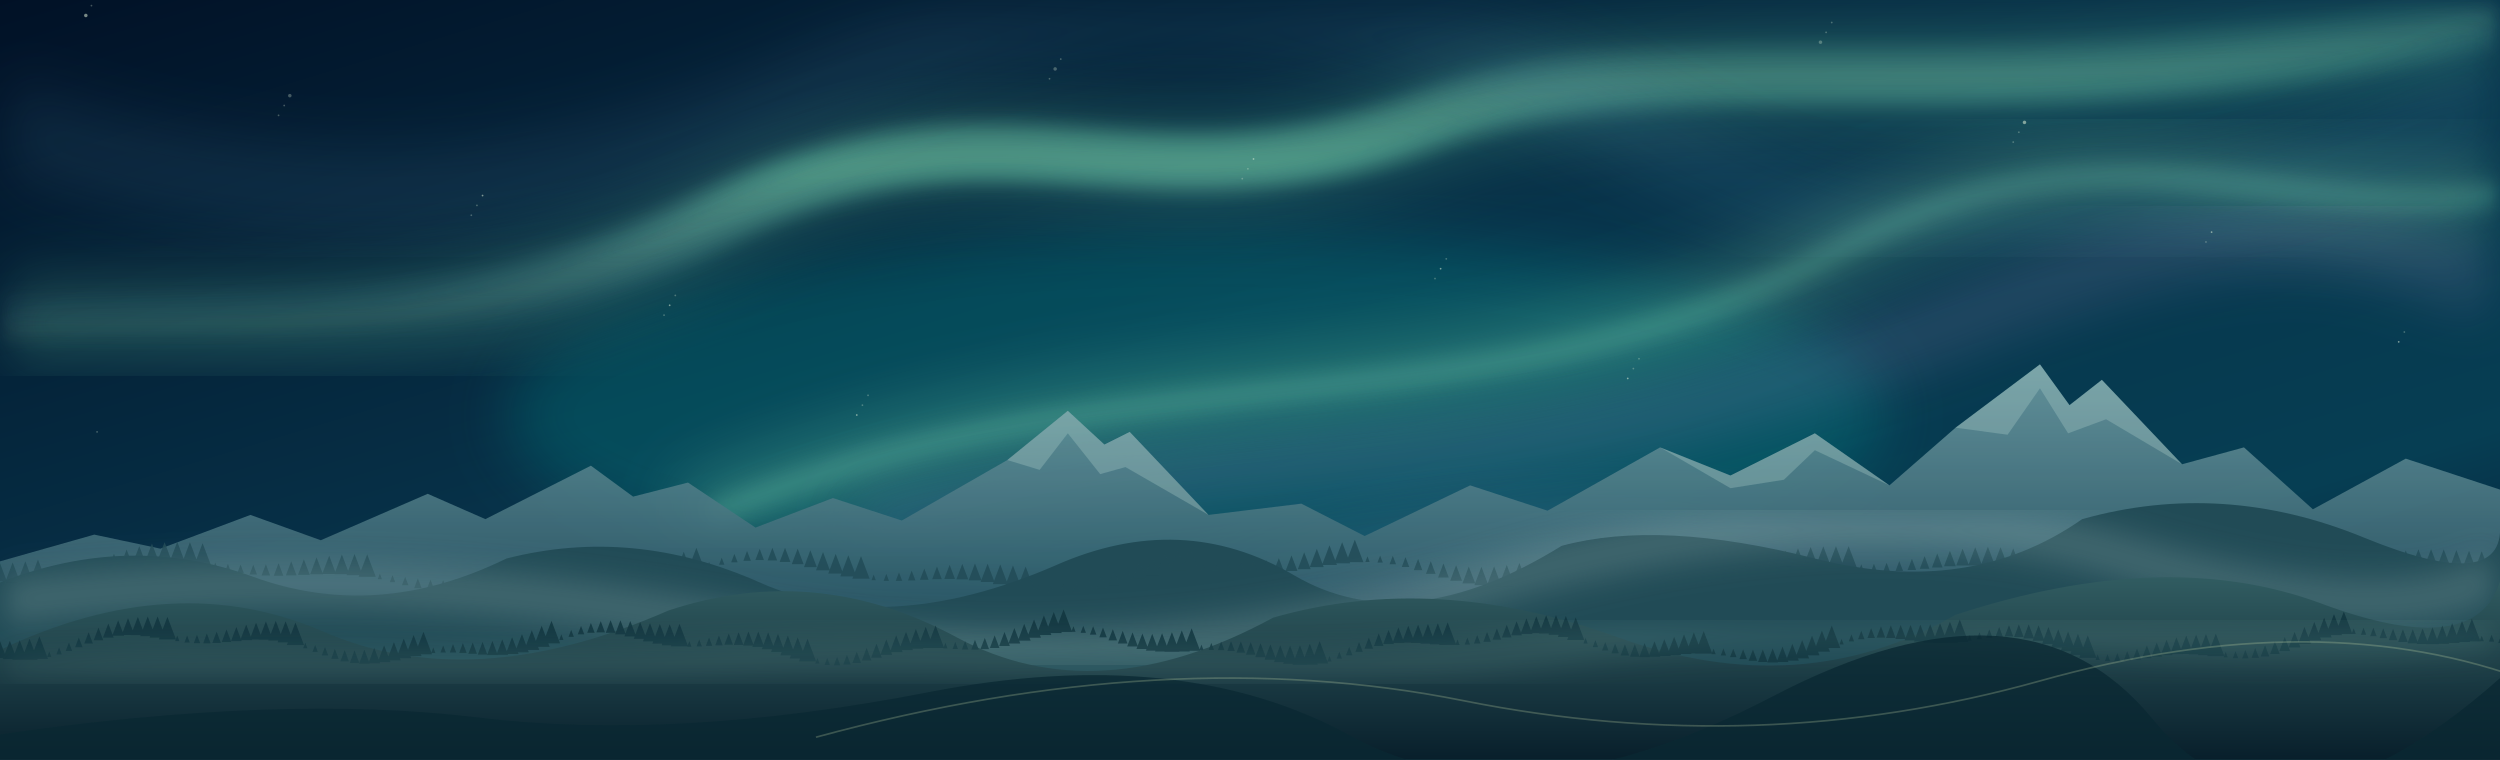
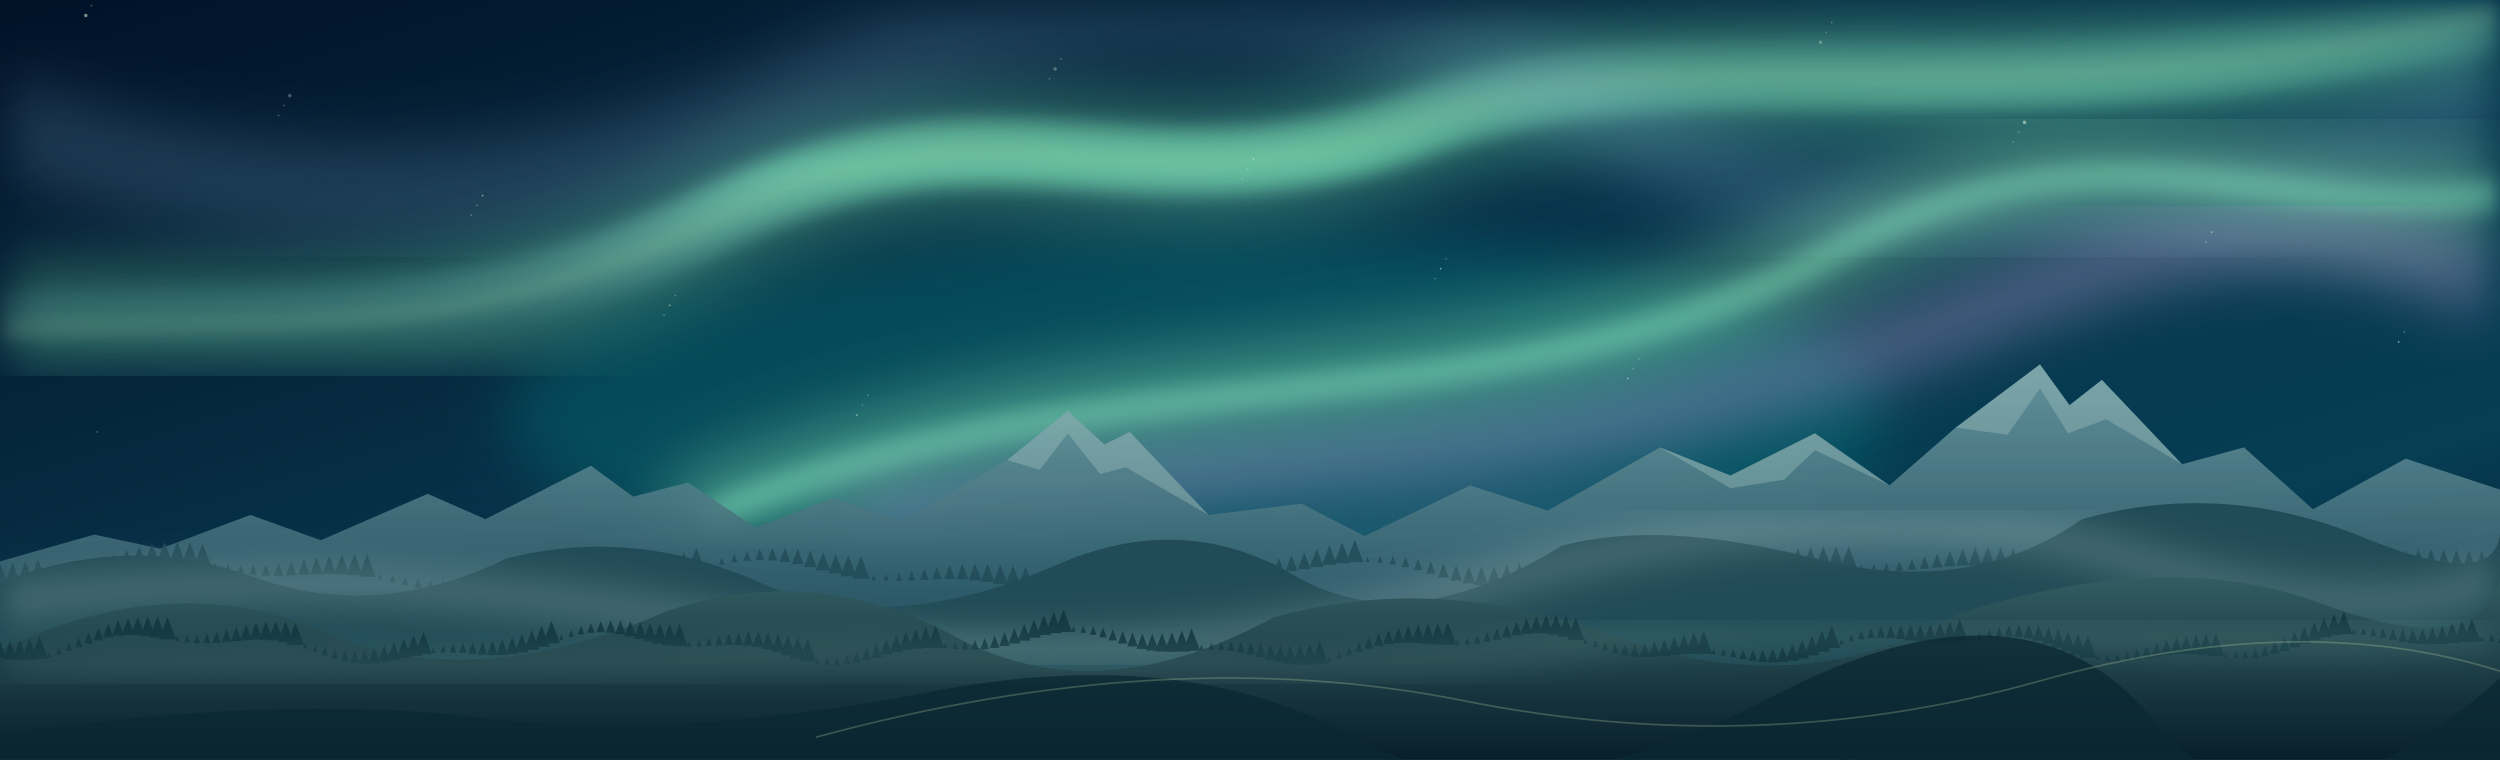
<svg xmlns="http://www.w3.org/2000/svg" viewBox="0 0 1777 540" preserveAspectRatio="xMidYMax slice">
  <defs>
    <linearGradient id="sky" x1="0" y1="0" x2="1" y2="1">
      <stop stop-color="#011126" />
      <stop offset=".46" stop-color="#07334a" />
      <stop offset=".78" stop-color="#063e53" />
      <stop offset="1" stop-color="#080e2a" />
    </linearGradient>
    <linearGradient id="wave" x1="0" y1="0" x2=".6" y2="1">
      <stop stop-color="#00e8cf" stop-opacity=".03" />
      <stop offset=".35" stop-color="#00d5b9" stop-opacity=".54" />
      <stop offset=".7" stop-color="#16aff5" stop-opacity=".2" />
      <stop offset="1" stop-color="#0d7ebb" stop-opacity="0" />
    </linearGradient>
    <linearGradient id="ridge" x1="0" y1="0" x2="0" y2="1">
      <stop stop-color="#38628e" />
      <stop offset=".45" stop-color="#17345c" />
      <stop offset="1" stop-color="#060d20" />
    </linearGradient>
    <radialGradient id="sun">
      <stop stop-color="#fff3d2" stop-opacity=".82" />
      <stop offset=".3" stop-color="#dfa5c5" stop-opacity=".37" />
      <stop offset="1" stop-color="#782d85" stop-opacity="0" />
    </radialGradient>
    <filter id="blur">
      <feGaussianBlur stdDeviation="21" />
    </filter>
    <linearGradient id="apFar" x1="0" y1="0" x2="0" y2="1">
      <stop stop-color="#719fa6" />
      <stop offset=".6" stop-color="#315c6a" />
      <stop offset="1" stop-color="#173b47" />
    </linearGradient>
    <linearGradient id="apNear" x1="0" y1="0" x2="0" y2="1">
      <stop stop-color="#315c61" />
      <stop offset="1" stop-color="#081f2b" />
    </linearGradient>
    <linearGradient id="apRibbon" x1="0" y1="0" x2="0" y2="1">
      <stop stop-color="#a4ffd0" stop-opacity="0" />
      <stop offset=".53" stop-color="#84f1c1" stop-opacity=".7" />
      <stop offset="1" stop-color="#99d4d9" stop-opacity="0" />
    </linearGradient>
    <filter id="apSoft">
      <feGaussianBlur stdDeviation="7" />
    </filter>
    <filter id="apMist">
      <feGaussianBlur stdDeviation="12" />
    </filter>
  </defs>
  <rect width="1777" height="540" fill="url(#sky)" />
  <ellipse cx="1130" cy="460" rx="365" ry="135" fill="url(#sun)" />
  <ellipse cx="850" cy="295" rx="490" ry="130" fill="#00cab9" opacity=".18" filter="url(#blur)" />
  <g fill="none" stroke-linecap="round">
-     <path d="M-100 241 C160 218 300 259 507 156 S804 162 1012 86 S1460 110 1880 -18" stroke="#7ff3bb" stroke-width="75" opacity=".16" filter="url(#blur)" />
-     <path d="M-100 241 C160 218 300 259 507 156 S804 162 1012 86 S1460 110 1880 -18" stroke="url(#apRibbon)" stroke-width="41" opacity=".62" filter="url(#apSoft)" />
-     <path d="M-100 241 C160 218 300 259 507 156 S804 162 1012 86 S1460 110 1880 -18" stroke="#c4f5b7" stroke-width="2.4" opacity=".36" filter="url(#apSoft)" />
-     <path d="M-80 56 Q260 210 570 68 T1170 96 T1850 24" stroke="#5e9cbd" stroke-width="57" opacity=".12" filter="url(#blur)" />
-     <path d="M510 364 C790 245 1060 311 1300 181 S1650 202 1880 110" stroke="#9cf5bc" stroke-width="58" opacity=".20" filter="url(#blur)" />
-     <path d="M510 364 C790 245 1060 311 1300 181 S1650 202 1880 110" stroke="#87e5bd" stroke-width="18" opacity=".22" filter="url(#apSoft)" />
-     <path d="M620 374 C930 306 1070 356 1400 224 S1710 239 1860 197" stroke="#c6a7e2" stroke-width="33" opacity=".20" filter="url(#blur)" />
+     <path d="M-100 241 C160 218 300 259 507 156 S804 162 1012 86 S1460 110 1880 -18" stroke="#7ff3bb" stroke-width="93" opacity=".29" filter="url(#blur)" />
+     <path d="M-100 241 C160 218 300 259 507 156 S804 162 1012 86 S1460 110 1880 -18" stroke="url(#apRibbon)" stroke-width="47" opacity=".88" filter="url(#apSoft)" />
+     <path d="M-100 241 C160 218 300 259 507 156 S804 162 1012 86 S1460 110 1880 -18" stroke="#c4f5b7" stroke-width="3.5" opacity=".58" filter="url(#apSoft)" />
+     <path d="M-80 56 Q260 210 570 68 T1170 96 T1850 24" stroke="#83b2da" stroke-width="65" opacity=".21" filter="url(#blur)" />
+     <path d="M510 364 C790 245 1060 311 1300 181 S1650 202 1880 110" stroke="#9cf5bc" stroke-width="72" opacity=".34" filter="url(#blur)" />
+     <path d="M510 364 C790 245 1060 311 1300 181 S1650 202 1880 110" stroke="#87e5bd" stroke-width="22" opacity=".42" filter="url(#apSoft)" />
+     <path d="M620 374 C930 306 1070 356 1400 224 S1710 239 1860 197" stroke="#c6a7e2" stroke-width="46" opacity=".37" filter="url(#blur)" />
  </g>
  <circle cx="61" cy="11" r="1.25" fill="#e5f4da" opacity="0.53" />
  <circle cx="198" cy="82" r="0.65" fill="#e5f4da" opacity="0.29" />
  <circle cx="335" cy="153" r="0.65" fill="#e5f4da" opacity="0.29" />
  <circle cx="472" cy="224" r="0.65" fill="#e5f4da" opacity="0.29" />
  <circle cx="609" cy="295" r="0.65" fill="#e5f4da" opacity="0.53" />
  <circle cx="746" cy="56" r="0.65" fill="#e5f4da" opacity="0.29" />
  <circle cx="883" cy="127" r="0.65" fill="#e5f4da" opacity="0.29" />
  <circle cx="1020" cy="198" r="0.65" fill="#e5f4da" opacity="0.29" />
  <circle cx="1157" cy="269" r="0.65" fill="#e5f4da" opacity="0.53" />
  <circle cx="1294" cy="30" r="1.25" fill="#e5f4da" opacity="0.29" />
  <circle cx="1431" cy="101" r="0.65" fill="#e5f4da" opacity="0.29" />
  <circle cx="1568" cy="172" r="0.65" fill="#e5f4da" opacity="0.29" />
  <circle cx="1705" cy="243" r="0.65" fill="#e5f4da" opacity="0.53" />
  <circle cx="65" cy="4" r="0.65" fill="#e5f4da" opacity="0.29" />
  <circle cx="202" cy="75" r="0.65" fill="#e5f4da" opacity="0.29" />
  <circle cx="339" cy="146" r="0.65" fill="#e5f4da" opacity="0.29" />
  <circle cx="476" cy="217" r="0.65" fill="#e5f4da" opacity="0.53" />
  <circle cx="613" cy="288" r="0.65" fill="#e5f4da" opacity="0.29" />
  <circle cx="750" cy="49" r="1.25" fill="#e5f4da" opacity="0.29" />
  <circle cx="887" cy="120" r="0.65" fill="#e5f4da" opacity="0.29" />
  <circle cx="1024" cy="191" r="0.65" fill="#e5f4da" opacity="0.53" />
  <circle cx="1161" cy="262" r="0.65" fill="#e5f4da" opacity="0.29" />
  <circle cx="1298" cy="23" r="0.65" fill="#e5f4da" opacity="0.29" />
  <circle cx="1435" cy="94" r="0.65" fill="#e5f4da" opacity="0.29" />
  <circle cx="1572" cy="165" r="0.65" fill="#e5f4da" opacity="0.53" />
  <circle cx="1709" cy="236" r="0.65" fill="#e5f4da" opacity="0.29" />
  <circle cx="69" cy="307" r="0.65" fill="#e5f4da" opacity="0.29" />
  <circle cx="206" cy="68" r="1.25" fill="#e5f4da" opacity="0.29" />
  <circle cx="343" cy="139" r="0.65" fill="#e5f4da" opacity="0.53" />
  <circle cx="480" cy="210" r="0.65" fill="#e5f4da" opacity="0.29" />
  <circle cx="617" cy="281" r="0.65" fill="#e5f4da" opacity="0.29" />
  <circle cx="754" cy="42" r="0.65" fill="#e5f4da" opacity="0.29" />
  <circle cx="891" cy="113" r="0.65" fill="#e5f4da" opacity="0.53" />
  <circle cx="1028" cy="184" r="0.65" fill="#e5f4da" opacity="0.29" />
  <circle cx="1165" cy="255" r="0.65" fill="#e5f4da" opacity="0.29" />
  <circle cx="1302" cy="16" r="0.65" fill="#e5f4da" opacity="0.29" />
  <circle cx="1439" cy="87" r="1.25" fill="#e5f4da" opacity="0.53" />
  <path d="M0 399 L67 380 114 390 178 366 228 384 304 351 345 369 420 331 450 353 489 343 537 375 592 354 641 370 716 327 759 292 785 316 803 307 859 366 925 358 970 381 1045 345 1100 363 1180 318 1230 338 1290 308 1343 345 1390 304 1450 259 1471 288 1494 270 1551 330 1595 318 1644 362 1710 326 1777 348 V540H0Z" fill="url(#apFar)" opacity=".86" />
  <g fill="#b0d1cb" opacity=".31">
    <path d="M716 327 759 292 785 316 803 307 859 366 800 332 782 337 759 308 739 334Z" />
    <path d="M1390 304 1450 259 1471 288 1494 270 1551 330 1497 298 1470 308 1450 276 1427 309Z" />
    <path d="M1180 318 1230 338 1290 308 1343 345 1290 320 1268 341 1230 347Z" />
  </g>
  <path d="M0 414 Q92 378 180 410 T360 397 Q450 374 540 414 T750 402 Q840 362 920 409 T1110 388 Q1180 369 1290 397 T1480 369 Q1580 341 1680 382 T1777 373 V540H0Z" fill="#214b56" />
  <path d="M0.0 400.3l4.9 13h-9.9Z M9.0 399.8l5.3 14h-10.6Z M18.0 399.0l5.7 15h-11.4Z M27.0 397.7l6.1 16h-12.2Z M36.0 408.9l1.5 4h-3.0Z M45.0 406.5l1.9 5h-3.8Z M54.0 403.6l2.3 6h-4.6Z M63.0 400.4l2.7 7h-5.3Z M72.0 397.0l3.0 8h-6.1Z M81.0 393.6l3.4 9h-6.8Z M90.0 390.6l3.8 10h-7.6Z M99.0 388.2l4.2 11h-8.4Z M108.0 386.4l4.6 12h-9.1Z M117.0 385.4l4.9 13h-9.9Z M126.0 385.1l5.3 14h-10.6Z M135.0 385.4l5.7 15h-11.4Z M144.0 386.1l6.1 16h-12.2Z M153.0 399.9l1.5 4h-3.0Z M162.0 400.8l1.9 5h-3.8Z M171.0 401.3l2.3 6h-4.6Z M180.0 401.4l2.7 7h-5.3Z M189.0 401.1l3.0 8h-6.1Z M198.0 400.3l3.4 9h-6.8Z M207.0 399.0l3.8 10h-7.6Z M216.0 397.6l4.2 11h-8.4Z M225.0 396.2l4.6 12h-9.1Z M234.0 395.0l4.9 13h-9.9Z M243.0 394.1l5.3 14h-10.6Z M252.0 393.8l5.7 15h-11.4Z M261.0 394.0l6.1 16h-12.2Z M270.0 407.7l1.5 4h-3.0Z M279.0 408.8l1.9 5h-3.8Z M288.0 410.0l2.3 6h-4.6Z M297.0 411.1l2.7 7h-5.3Z M306.0 412.0l3.0 8h-6.1Z M315.0 412.3l3.4 9h-6.8Z M324.0 411.9l3.8 10h-7.6Z M333.0 410.8l4.2 11h-8.4Z M342.0 409.0l4.6 12h-9.1Z M351.0 406.5l4.9 13h-9.9Z M360.0 403.6l5.3 14h-10.6Z M369.0 400.5l5.7 15h-11.4Z M378.0 397.4l6.1 16h-12.2Z M387.0 407.6l1.5 4h-3.0Z M396.0 405.2l1.9 5h-3.8Z M405.0 403.3l2.3 6h-4.6Z M414.0 402.0l2.7 7h-5.3Z M423.0 401.0l3.0 8h-6.1Z M432.0 400.4l3.4 9h-6.8Z M441.0 399.8l3.8 10h-7.6Z M450.0 399.1l4.2 11h-8.4Z M459.0 398.1l4.6 12h-9.1Z M468.0 396.6l4.9 13h-9.9Z M477.0 394.6l5.3 14h-10.6Z M486.0 392.2l5.7 15h-11.4Z M495.0 389.4l6.1 16h-12.2Z M504.0 399.4l1.5 4h-3.0Z M513.0 396.4l1.9 5h-3.8Z M522.0 393.7l2.3 6h-4.6Z M531.0 391.6l2.7 7h-5.3Z M540.0 390.1l3.0 8h-6.1Z M549.0 389.4l3.4 9h-6.8Z M558.0 389.4l3.8 10h-7.6Z M567.0 390.0l4.2 11h-8.4Z M576.0 391.1l4.6 12h-9.1Z M585.0 392.4l4.9 13h-9.9Z M594.0 393.7l5.3 14h-10.6Z M603.0 394.7l5.7 15h-11.4Z M612.0 395.3l6.1 16h-12.2Z M621.0 408.4l1.5 4h-3.0Z M630.0 407.9l1.9 5h-3.8Z M639.0 406.9l2.3 6h-4.6Z M648.0 405.6l2.7 7h-5.3Z M657.0 404.1l3.0 8h-6.1Z M666.0 402.7l3.4 9h-6.8Z M675.0 401.5l3.8 10h-7.6Z M684.0 400.8l4.2 11h-8.4Z M693.0 400.5l4.6 12h-9.1Z M702.0 400.7l4.9 13h-9.9Z M711.0 401.2l5.3 14h-10.6Z M720.0 401.9l5.7 15h-11.4Z M729.0 402.7l6.1 16h-12.2Z M738.0 416.1l1.5 4h-3.0Z M747.0 416.1l1.9 5h-3.8Z M756.0 415.4l2.3 6h-4.6Z M765.0 414.0l2.7 7h-5.3Z M774.0 411.9l3.0 8h-6.1Z M783.0 409.1l3.4 9h-6.8Z M792.0 405.9l3.8 10h-7.6Z M801.0 402.4l4.2 11h-8.4Z M810.0 399.0l4.6 12h-9.1Z M819.0 395.8l4.9 13h-9.9Z M828.0 393.0l5.3 14h-10.6Z M837.0 390.8l5.7 15h-11.4Z M846.0 389.2l6.1 16h-12.2Z M855.0 401.2l1.5 4h-3.0Z M864.0 400.5l1.9 5h-3.8Z M873.0 400.1l2.3 6h-4.6Z M882.0 399.7l2.7 7h-5.3Z M891.0 399.1l3.0 8h-6.1Z M900.0 398.1l3.4 9h-6.8Z M909.0 396.7l3.8 10h-7.6Z M918.0 394.8l4.2 11h-8.4Z M927.0 392.6l4.6 12h-9.1Z M936.0 390.1l4.9 13h-9.9Z M945.0 387.6l5.3 14h-10.6Z M954.0 385.4l5.7 15h-11.4Z M963.0 383.6l6.1 16h-12.2Z M972.0 395.4l1.5 4h-3.0Z M981.0 394.9l1.9 5h-3.8Z M990.0 395.1l2.3 6h-4.6Z M999.0 396.0l2.7 7h-5.3Z M1008.0 397.3l3.0 8h-6.1Z M1017.0 398.9l3.4 9h-6.8Z M1026.0 400.5l3.8 10h-7.6Z M1035.0 401.8l4.2 11h-8.4Z M1044.0 402.7l4.6 12h-9.1Z M1053.0 402.9l4.9 13h-9.9Z M1062.0 402.6l5.3 14h-10.6Z M1071.0 401.6l5.7 15h-11.4Z M1080.0 400.2l6.1 16h-12.2Z M1089.0 411.5l1.5 4h-3.0Z M1098.0 409.7l1.9 5h-3.8Z M1107.0 408.1l2.3 6h-4.6Z M1116.0 406.8l2.7 7h-5.3Z M1125.0 405.8l3.0 8h-6.1Z M1134.0 405.4l3.4 9h-6.8Z M1143.0 405.3l3.8 10h-7.6Z M1152.0 405.5l4.2 11h-8.4Z M1161.0 405.7l4.6 12h-9.1Z M1170.0 405.7l4.9 13h-9.9Z M1179.0 405.4l5.3 14h-10.6Z M1188.0 404.5l5.7 15h-11.4Z M1197.0 402.9l6.1 16h-12.2Z M1206.0 413.6l1.5 4h-3.0Z M1215.0 410.7l1.9 5h-3.8Z M1224.0 407.3l2.3 6h-4.6Z M1233.0 403.7l2.7 7h-5.3Z M1242.0 400.0l3.0 8h-6.1Z M1251.0 396.6l3.4 9h-6.8Z M1260.0 393.7l3.8 10h-7.6Z M1269.0 391.4l4.2 11h-8.4Z M1278.0 389.8l4.6 12h-9.1Z M1287.0 388.8l4.9 13h-9.9Z M1296.0 388.3l5.3 14h-10.6Z M1305.0 388.2l5.7 15h-11.4Z M1314.0 388.2l6.1 16h-12.2Z M1323.0 401.1l1.5 4h-3.0Z M1332.0 400.7l1.9 5h-3.8Z M1341.0 400.0l2.3 6h-4.6Z M1350.0 398.8l2.7 7h-5.3Z M1359.0 397.2l3.0 8h-6.1Z M1368.0 395.3l3.4 9h-6.8Z M1377.0 393.4l3.8 10h-7.6Z M1386.0 391.5l4.2 11h-8.4Z M1395.0 390.0l4.6 12h-9.1Z M1404.0 389.0l4.9 13h-9.9Z M1413.0 388.6l5.3 14h-10.6Z M1422.0 388.9l5.7 15h-11.4Z M1431.0 389.8l6.1 16h-12.2Z M1440.0 404.2l1.5 4h-3.0Z M1449.0 405.8l1.9 5h-3.8Z M1458.0 407.5l2.3 6h-4.6Z M1467.0 408.8l2.7 7h-5.3Z M1476.0 409.8l3.0 8h-6.1Z M1485.0 410.1l3.4 9h-6.8Z M1494.0 409.6l3.8 10h-7.6Z M1503.0 408.6l4.2 11h-8.4Z M1512.0 406.9l4.6 12h-9.1Z M1521.0 404.8l4.9 13h-9.9Z M1530.0 402.6l5.3 14h-10.6Z M1539.0 400.4l5.7 15h-11.4Z M1548.0 398.4l6.1 16h-12.2Z M1557.0 409.8l1.5 4h-3.0Z M1566.0 408.6l1.9 5h-3.8Z M1575.0 407.9l2.3 6h-4.6Z M1584.0 407.5l2.7 7h-5.3Z M1593.0 407.3l3.0 8h-6.1Z M1602.0 407.0l3.4 9h-6.8Z M1611.0 406.4l3.8 10h-7.6Z M1620.0 405.3l4.2 11h-8.4Z M1629.0 403.7l4.6 12h-9.1Z M1638.0 401.4l4.9 13h-9.9Z M1647.0 398.6l5.3 14h-10.6Z M1656.0 395.3l5.7 15h-11.4Z M1665.0 391.7l6.1 16h-12.2Z M1674.0 401.2l1.5 4h-3.0Z M1683.0 397.8l1.9 5h-3.8Z M1692.0 395.0l2.3 6h-4.6Z M1701.0 392.7l2.7 7h-5.3Z M1710.0 391.2l3.0 8h-6.1Z M1719.0 390.4l3.4 9h-6.8Z M1728.0 390.3l3.8 10h-7.6Z M1737.0 390.5l4.2 11h-8.4Z M1746.0 391.0l4.6 12h-9.1Z M1755.0 391.5l4.9 13h-9.9Z M1764.0 391.8l5.3 14h-10.6Z M1773.0 391.8l5.7 15h-11.4Z M1782.0 391.2l6.1 16h-12.2Z" fill="#214b56" opacity=".84" />
  <path d="M0 428 Q260 397 520 445 T1050 416 T1510 396 T1777 407" stroke="#bdd6cf" stroke-width="28" fill="none" opacity=".23" filter="url(#apMist)" />
  <path d="M0 462 Q124 403 230 449 T475 434 Q580 399 680 453 T905 439 Q1020 406 1150 453 T1390 437 Q1540 388 1650 429 T1777 413 V540H0Z" fill="url(#apNear)" />
  <path d="M0.0 455.7l4.6 12h-9.1Z M7.0 455.5l4.9 13h-9.9Z M14.0 455.0l5.3 14h-10.6Z M21.0 454.0l5.7 15h-11.4Z M28.0 452.3l6.1 16h-12.2Z M35.0 463.0l1.5 4h-3.0Z M42.0 460.1l1.9 5h-3.8Z M49.0 456.7l2.3 6h-4.6Z M56.0 453.1l2.7 7h-5.3Z M63.0 449.4l3.0 8h-6.1Z M70.0 446.1l3.4 9h-6.8Z M77.0 443.2l3.8 10h-7.6Z M84.0 440.9l4.2 11h-8.4Z M91.0 439.4l4.6 12h-9.1Z M98.0 438.5l4.9 13h-9.9Z M105.0 438.2l5.3 14h-10.6Z M112.0 438.2l5.7 15h-11.4Z M119.0 438.5l6.1 16h-12.2Z M126.0 451.7l1.5 4h-3.0Z M133.0 451.7l1.9 5h-3.8Z M140.0 451.2l2.3 6h-4.6Z M147.0 450.3l2.7 7h-5.3Z M154.0 449.0l3.0 8h-6.1Z M161.0 447.4l3.4 9h-6.8Z M168.0 445.7l3.8 10h-7.6Z M175.0 444.0l4.2 11h-8.4Z M182.0 442.6l4.6 12h-9.1Z M189.0 441.7l4.9 13h-9.9Z M196.0 441.3l5.3 14h-10.6Z M203.0 441.6l5.7 15h-11.4Z M210.0 442.5l6.1 16h-12.2Z M217.0 456.8l1.5 4h-3.0Z M224.0 458.4l1.9 5h-3.8Z M231.0 459.9l2.3 6h-4.6Z M238.0 461.3l2.7 7h-5.3Z M245.0 462.1l3.0 8h-6.1Z M252.0 462.3l3.4 9h-6.8Z M259.0 461.8l3.8 10h-7.6Z M266.0 460.5l4.2 11h-8.4Z M273.0 458.7l4.6 12h-9.1Z M280.0 456.4l4.9 13h-9.9Z M287.0 453.9l5.3 14h-10.6Z M294.0 451.4l5.7 15h-11.4Z M301.0 449.1l6.1 16h-12.2Z M308.0 460.2l1.5 4h-3.0Z M315.0 458.8l1.9 5h-3.8Z M322.0 457.8l2.3 6h-4.6Z M329.0 457.1l2.7 7h-5.3Z M336.0 456.7l3.0 8h-6.1Z M343.0 456.3l3.4 9h-6.8Z M350.0 455.6l3.8 10h-7.6Z M357.0 454.5l4.2 11h-8.4Z M364.0 452.9l4.6 12h-9.1Z M371.0 450.7l4.9 13h-9.9Z M378.0 448.0l5.3 14h-10.6Z M385.0 444.8l5.7 15h-11.4Z M392.0 441.3l6.1 16h-12.2Z M399.0 450.9l1.5 4h-3.0Z M406.0 447.7l1.9 5h-3.8Z M413.0 444.9l2.3 6h-4.6Z M420.0 442.8l2.7 7h-5.3Z M427.0 441.5l3.0 8h-6.1Z M434.0 440.8l3.4 9h-6.8Z M441.0 440.9l3.8 10h-7.6Z M448.0 441.4l4.2 11h-8.4Z M455.0 442.1l4.6 12h-9.1Z M462.0 442.9l4.9 13h-9.9Z M469.0 443.5l5.3 14h-10.6Z M476.0 443.7l5.7 15h-11.4Z M483.0 443.4l6.1 16h-12.2Z M490.0 455.7l1.5 4h-3.0Z M497.0 454.5l1.9 5h-3.8Z M504.0 453.1l2.3 6h-4.6Z M511.0 451.7l2.7 7h-5.3Z M518.0 450.3l3.0 8h-6.1Z M525.0 449.4l3.4 9h-6.8Z M532.0 448.9l3.8 10h-7.6Z M539.0 448.9l4.2 11h-8.4Z M546.0 449.5l4.6 12h-9.1Z M553.0 450.5l4.9 13h-9.9Z M560.0 451.8l5.3 14h-10.6Z M567.0 453.1l5.7 15h-11.4Z M574.0 454.1l6.1 16h-12.2Z M581.0 467.7l1.5 4h-3.0Z M588.0 467.7l1.9 5h-3.8Z M595.0 466.9l2.3 6h-4.6Z M602.0 465.4l2.7 7h-5.3Z M609.0 463.2l3.0 8h-6.1Z M616.0 460.5l3.4 9h-6.8Z M623.0 457.5l3.8 10h-7.6Z M630.0 454.5l4.2 11h-8.4Z M637.0 451.6l4.6 12h-9.1Z M644.0 449.1l4.9 13h-9.9Z M651.0 447.1l5.3 14h-10.6Z M658.0 445.6l5.7 15h-11.4Z M665.0 444.6l6.1 16h-12.2Z M672.0 456.9l1.5 4h-3.0Z M679.0 456.3l1.9 5h-3.8Z M686.0 455.7l2.3 6h-4.6Z M693.0 454.8l2.7 7h-5.3Z M700.0 453.4l3.0 8h-6.1Z M707.0 451.6l3.4 9h-6.8Z M714.0 449.2l3.8 10h-7.6Z M721.0 446.4l4.2 11h-8.4Z M728.0 443.4l4.6 12h-9.1Z M735.0 440.3l4.9 13h-9.9Z M742.0 437.4l5.3 14h-10.6Z M749.0 435.0l5.7 15h-11.4Z M756.0 433.2l6.1 16h-12.2Z M763.0 445.1l1.5 4h-3.0Z M770.0 444.8l1.9 5h-3.8Z M777.0 445.1l2.3 6h-4.6Z M784.0 446.0l2.7 7h-5.3Z M791.0 447.2l3.0 8h-6.1Z M798.0 448.4l3.4 9h-6.8Z M805.0 449.5l3.8 10h-7.6Z M812.0 450.3l4.2 11h-8.4Z M819.0 450.5l4.6 12h-9.1Z M826.0 450.1l4.9 13h-9.9Z M833.0 449.3l5.3 14h-10.6Z M840.0 448.1l5.7 15h-11.4Z M847.0 446.6l6.1 16h-12.2Z M854.0 458.2l1.5 4h-3.0Z M861.0 457.0l1.9 5h-3.8Z M868.0 456.1l2.3 6h-4.6Z M875.0 455.7l2.7 7h-5.3Z M882.0 455.9l3.0 8h-6.1Z M889.0 456.4l3.4 9h-6.8Z M896.0 457.2l3.8 10h-7.6Z M903.0 458.0l4.2 11h-8.4Z M910.0 458.7l4.6 12h-9.1Z M917.0 458.9l4.9 13h-9.9Z M924.0 458.6l5.3 14h-10.6Z M931.0 457.5l5.7 15h-11.4Z M938.0 455.7l6.1 16h-12.2Z M945.0 466.2l1.5 4h-3.0Z M952.0 463.2l1.9 5h-3.8Z M959.0 459.8l2.3 6h-4.6Z M966.0 456.4l2.7 7h-5.3Z M973.0 453.1l3.0 8h-6.1Z M980.0 450.2l3.4 9h-6.8Z M987.0 447.8l3.8 10h-7.6Z M994.0 446.0l4.2 11h-8.4Z M1001.0 444.8l4.6 12h-9.1Z M1008.0 444.0l4.9 13h-9.9Z M1015.0 443.5l5.3 14h-10.6Z M1022.0 443.0l5.7 15h-11.4Z M1029.0 442.4l6.1 16h-12.2Z M1036.0 454.5l1.5 4h-3.0Z M1043.0 453.2l1.9 5h-3.8Z M1050.0 451.4l2.3 6h-4.6Z M1057.0 449.2l2.7 7h-5.3Z M1064.0 446.7l3.0 8h-6.1Z M1071.0 444.1l3.4 9h-6.8Z M1078.0 441.6l3.8 10h-7.6Z M1085.0 439.6l4.2 11h-8.4Z M1092.0 438.1l4.6 12h-9.1Z M1099.0 437.3l4.9 13h-9.9Z M1106.0 437.2l5.3 14h-10.6Z M1113.0 437.8l5.7 15h-11.4Z M1120.0 438.9l6.1 16h-12.2Z M1127.0 453.4l1.5 4h-3.0Z M1134.0 455.0l1.9 5h-3.8Z M1141.0 456.4l2.3 6h-4.6Z M1148.0 457.4l2.7 7h-5.3Z M1155.0 457.9l3.0 8h-6.1Z M1162.0 457.8l3.4 9h-6.8Z M1169.0 457.1l3.8 10h-7.6Z M1176.0 455.8l4.2 11h-8.4Z M1183.0 454.3l4.6 12h-9.1Z M1190.0 452.6l4.9 13h-9.9Z M1197.0 450.9l5.3 14h-10.6Z M1204.0 449.5l5.7 15h-11.4Z M1211.0 448.6l6.1 16h-12.2Z M1218.0 461.0l1.5 4h-3.0Z M1225.0 460.9l1.9 5h-3.8Z M1232.0 461.1l2.3 6h-4.6Z M1239.0 461.5l2.7 7h-5.3Z M1246.0 461.7l3.0 8h-6.1Z M1253.0 461.6l3.4 9h-6.8Z M1260.0 460.9l3.8 10h-7.6Z M1267.0 459.6l4.2 11h-8.4Z M1274.0 457.6l4.6 12h-9.1Z M1281.0 455.0l4.9 13h-9.9Z M1288.0 451.8l5.3 14h-10.6Z M1295.0 448.2l5.7 15h-11.4Z M1302.0 444.6l6.1 16h-12.2Z M1309.0 454.1l1.5 4h-3.0Z M1316.0 450.9l1.9 5h-3.8Z M1323.0 448.4l2.3 6h-4.6Z M1330.0 446.5l2.7 7h-5.3Z M1337.0 445.2l3.0 8h-6.1Z M1344.0 444.5l3.4 9h-6.8Z M1351.0 444.2l3.8 10h-7.6Z M1358.0 444.2l4.2 11h-8.4Z M1365.0 444.0l4.6 12h-9.1Z M1372.0 443.7l4.9 13h-9.9Z M1379.0 443.0l5.3 14h-10.6Z M1386.0 441.9l5.7 15h-11.4Z M1393.0 440.3l6.1 16h-12.2Z M1400.0 451.4l1.5 4h-3.0Z M1407.0 449.4l1.9 5h-3.8Z M1414.0 447.4l2.3 6h-4.6Z M1421.0 445.7l2.7 7h-5.3Z M1428.0 444.4l3.0 8h-6.1Z M1435.0 443.8l3.4 9h-6.8Z M1442.0 443.8l3.8 10h-7.6Z M1449.0 444.5l4.2 11h-8.4Z M1456.0 445.7l4.6 12h-9.1Z M1463.0 447.3l4.9 13h-9.9Z M1470.0 448.9l5.3 14h-10.6Z M1477.0 450.5l5.7 15h-11.4Z M1484.0 451.6l6.1 16h-12.2Z M1491.0 465.1l1.5 4h-3.0Z M1498.0 465.0l1.9 5h-3.8Z M1505.0 464.2l2.3 6h-4.6Z M1512.0 462.8l2.7 7h-5.3Z M1519.0 460.9l3.0 8h-6.1Z M1526.0 458.8l3.4 9h-6.8Z M1533.0 456.7l3.8 10h-7.6Z M1540.0 454.7l4.2 11h-8.4Z M1547.0 453.0l4.6 12h-9.1Z M1554.0 451.8l4.9 13h-9.9Z M1561.0 451.1l5.3 14h-10.6Z M1568.0 450.7l5.7 15h-11.4Z M1575.0 450.4l6.1 16h-12.2Z M1582.0 463.3l1.5 4h-3.0Z M1589.0 462.8l1.9 5h-3.8Z M1596.0 462.0l2.3 6h-4.6Z M1603.0 460.6l2.7 7h-5.3Z M1610.0 458.6l3.0 8h-6.1Z M1617.0 455.9l3.4 9h-6.8Z M1624.0 452.8l3.8 10h-7.6Z M1631.0 449.2l4.2 11h-8.4Z M1638.0 445.6l4.6 12h-9.1Z M1645.0 442.1l4.9 13h-9.9Z M1652.0 439.1l5.3 14h-10.6Z M1659.0 436.5l5.7 15h-11.4Z M1666.0 434.7l6.1 16h-12.2Z M1673.0 446.6l1.5 4h-3.0Z M1680.0 446.2l1.9 5h-3.8Z M1687.0 446.2l2.3 6h-4.6Z M1694.0 446.6l2.7 7h-5.3Z M1701.0 447.0l3.0 8h-6.1Z M1708.0 447.3l3.4 9h-6.8Z M1715.0 447.3l3.8 10h-7.6Z M1722.0 446.8l4.2 11h-8.4Z M1729.0 445.9l4.6 12h-9.1Z M1736.0 444.6l4.9 13h-9.9Z M1743.0 443.0l5.3 14h-10.6Z M1750.0 441.4l5.7 15h-11.4Z M1757.0 439.9l6.1 16h-12.2Z M1764.0 451.8l1.5 4h-3.0Z M1771.0 451.1l1.9 5h-3.8Z M1778.0 451.1l2.3 6h-4.6Z" fill="#123640" opacity=".9" />
  <path d="M0 482 C190 466 310 484 520 470 S860 497 1110 459 S1540 476 1777 447" stroke="#9fd2c5" stroke-width="20" opacity=".17" filter="url(#apMist)" fill="none" />
  <path d="M0 522 Q200 493 340 510 T660 492 T960 523 T1260 495 T1530 511 T1777 482 V540H0Z" fill="#092832" opacity=".76" />
  <path d="M580 524 Q830 456 1040 498 T1450 484 T1800 485" stroke="#d6e8af" stroke-width="1.2" opacity=".24" fill="none" />
</svg>
